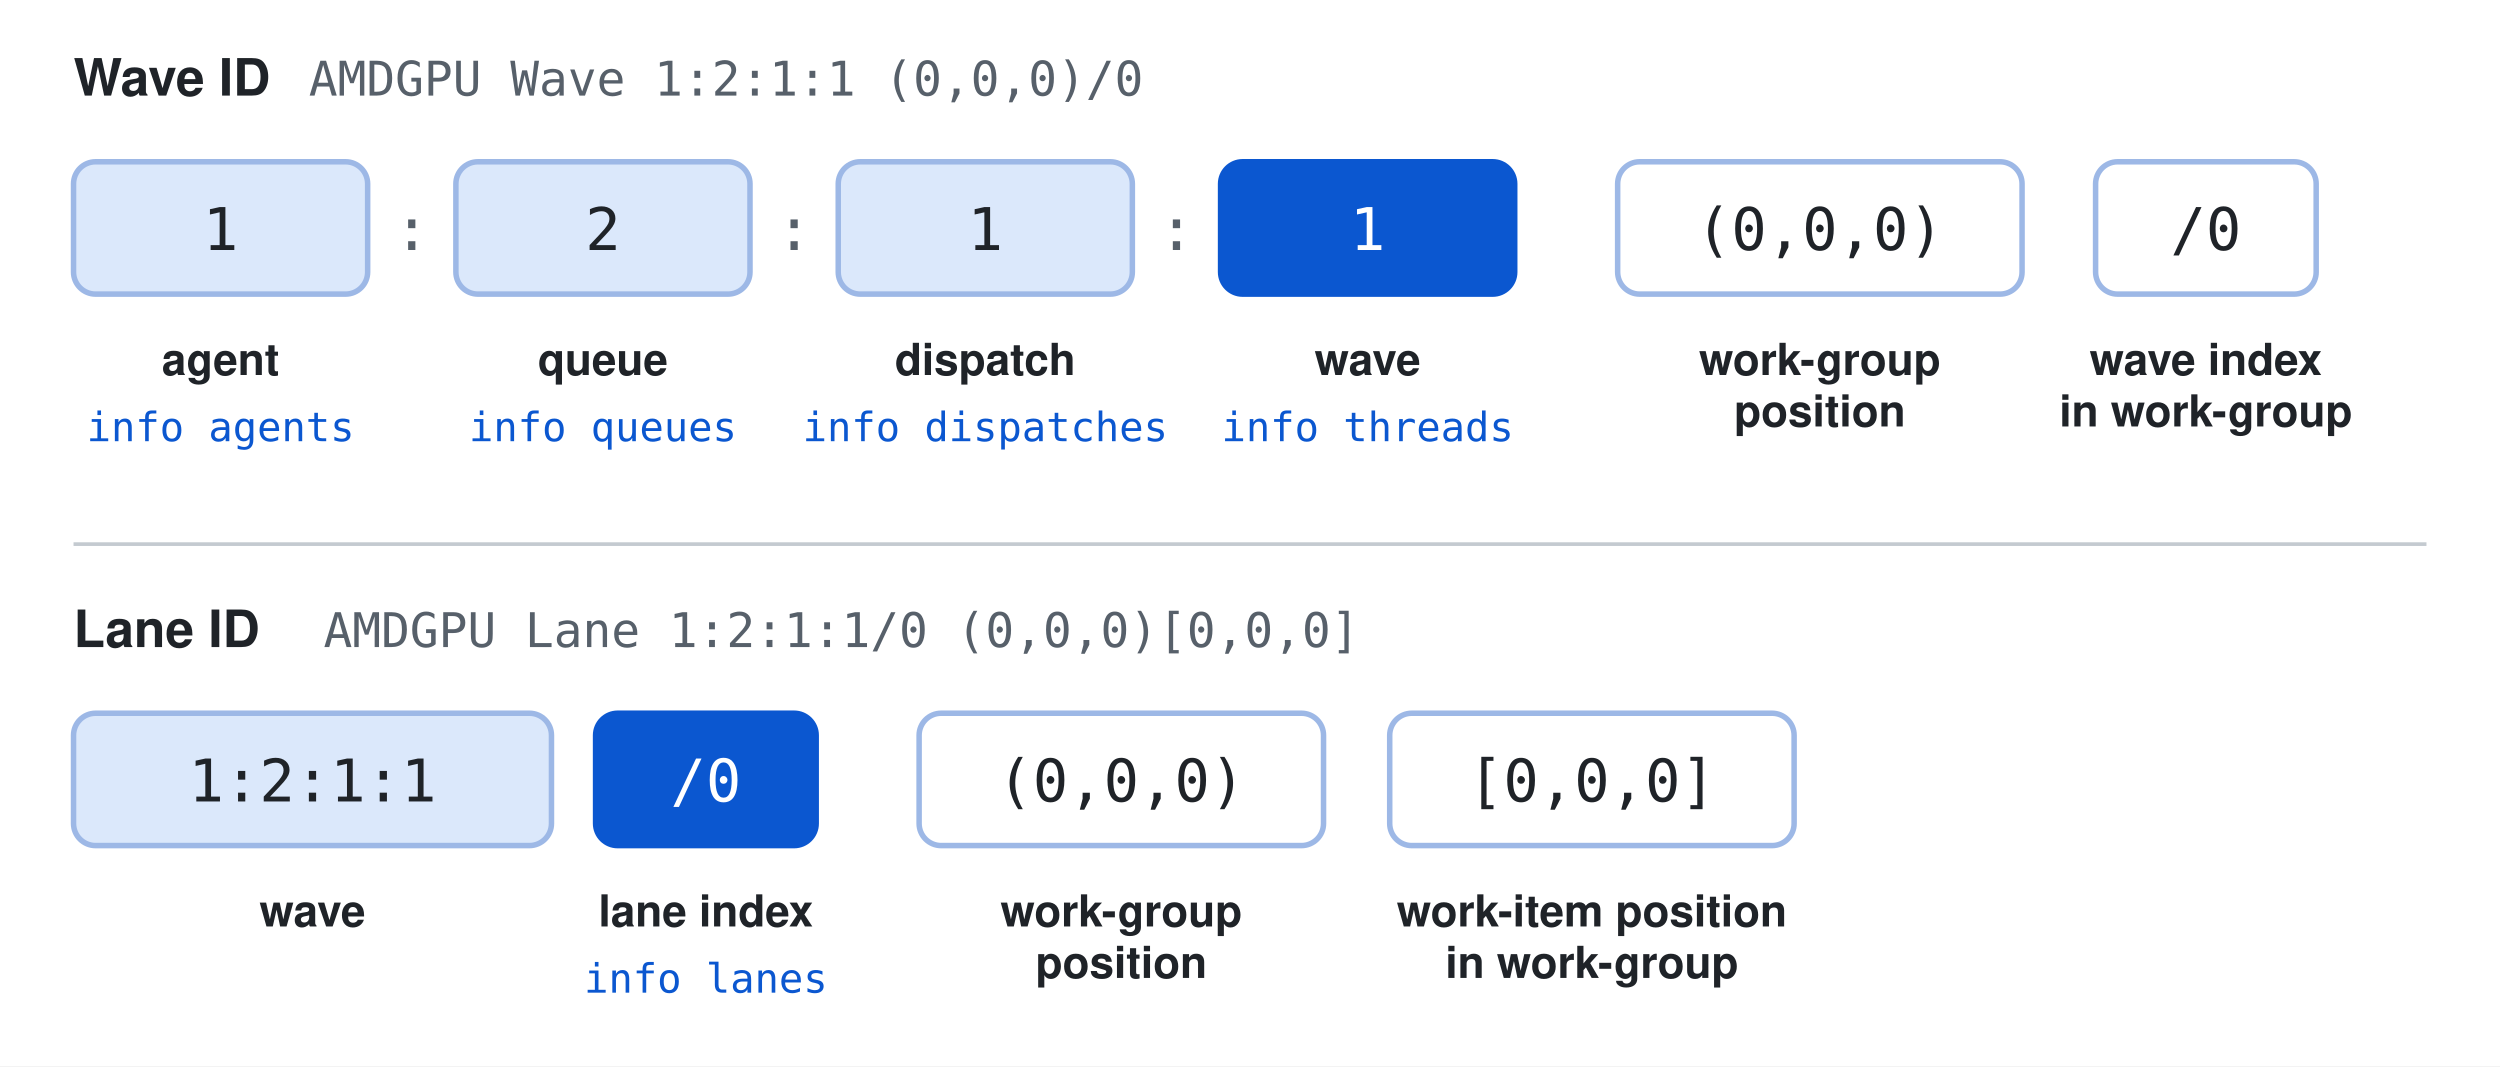
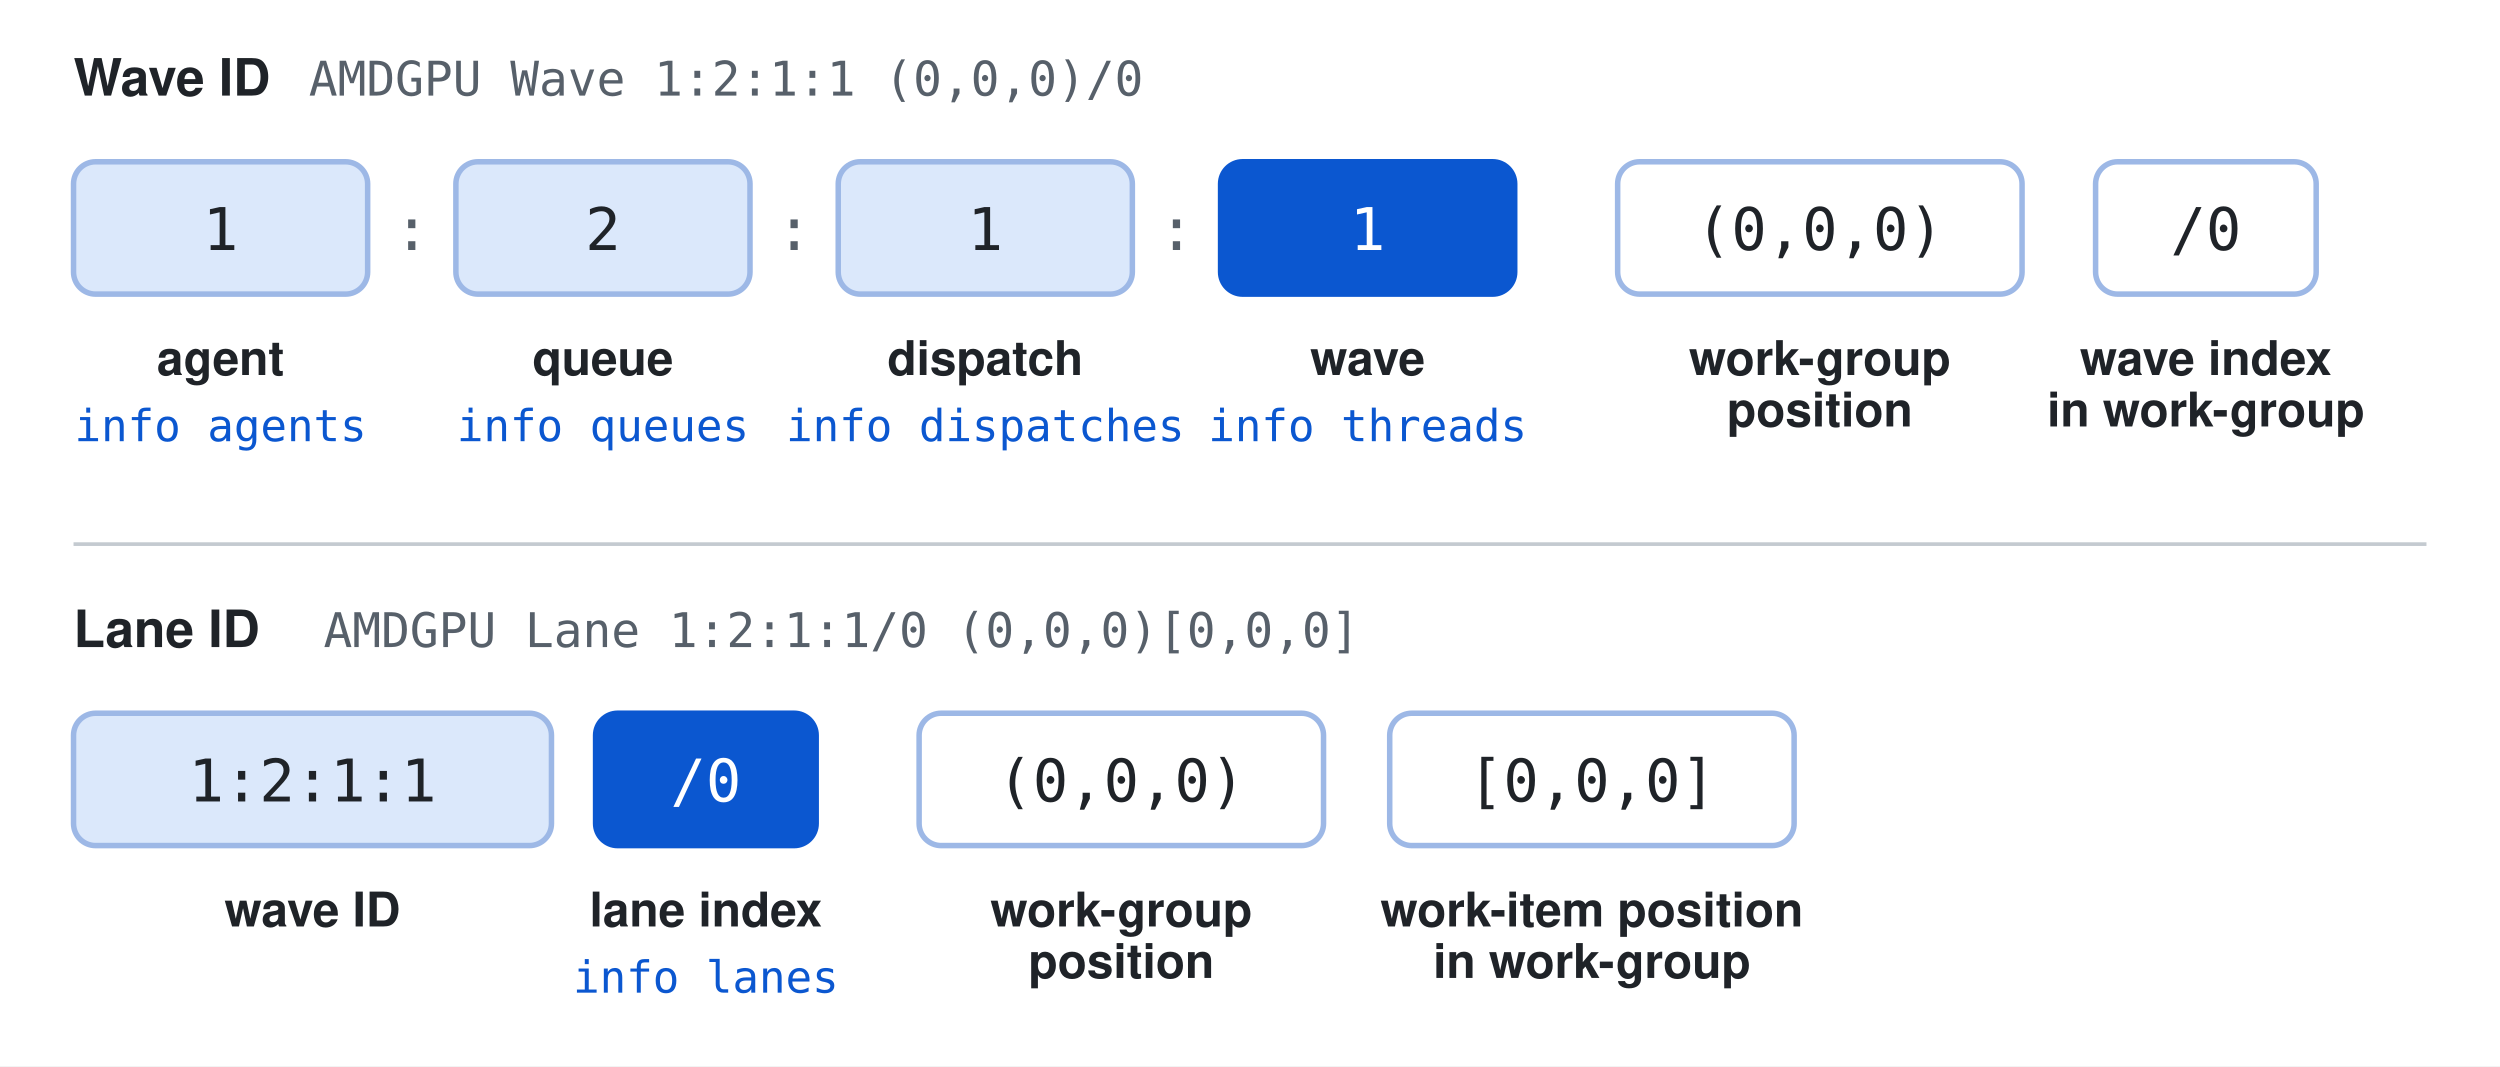
<svg xmlns="http://www.w3.org/2000/svg" viewBox="0 0 680 290" font-family="Helvetica, Arial, sans-serif" role="img" aria-labelledby="t d">
  <rect width="680" height="290" fill="#ffffff" />
  <text x="20" y="26" font-size="14" font-weight="bold" fill="#1f2328">Wave ID</text>
  <text x="84" y="26" font-size="13" font-family="Menlo, Consolas, monospace" fill="#57606a">AMDGPU Wave 1:2:1:1 (0,0,0)/0</text>
  <g stroke-width="1.5">
    <rect x="20" y="44" width="80" height="36" rx="6" fill="#dbe8fb" stroke="#9db8e6" />
    <rect x="124" y="44" width="80" height="36" rx="6" fill="#dbe8fb" stroke="#9db8e6" />
    <rect x="228" y="44" width="80" height="36" rx="6" fill="#dbe8fb" stroke="#9db8e6" />
    <rect x="332" y="44" width="80" height="36" rx="6" fill="#0b57d0" stroke="#0b57d0" />
    <rect x="440" y="44" width="110" height="36" rx="6" fill="#ffffff" stroke="#9db8e6" />
    <rect x="570" y="44" width="60" height="36" rx="6" fill="#ffffff" stroke="#9db8e6" />
  </g>
  <g font-size="16" font-family="Menlo, Consolas, monospace" text-anchor="middle" fill="#1f2328">
    <text x="60" y="68">1</text>
    <text x="164" y="68">2</text>
    <text x="268" y="68">1</text>
    <text x="372" y="68" fill="#ffffff">1</text>
    <text x="112" y="68" fill="#57606a">:</text>
    <text x="216" y="68" fill="#57606a">:</text>
    <text x="320" y="68" fill="#57606a">:</text>
    <text x="495" y="68">(0,0,0)</text>
    <text x="600" y="68">/0</text>
  </g>
-   <g font-size="12" text-anchor="middle" fill="#1f2328">
+   <g font-size="13" text-anchor="middle" fill="#1f2328">
    <text x="60" y="102" font-weight="bold">agent</text>
    <text x="164" y="102" font-weight="bold">queue</text>
    <text x="268" y="102" font-weight="bold">dispatch</text>
    <text x="372" y="102" font-weight="bold">wave</text>
    <text x="495" y="102" font-weight="bold">work-group</text>
    <text x="495" y="116" font-weight="bold">position</text>
    <text x="600" y="102" font-weight="bold">wave index</text>
    <text x="600" y="116" font-weight="bold">in work-group</text>
  </g>
-   <g font-size="11" font-family="Menlo, Consolas, monospace" text-anchor="middle" fill="#0b57d0">
+   <g font-size="12" font-family="Menlo, Consolas, monospace" text-anchor="middle" fill="#0b57d0">
    <text x="60" y="120">info agents</text>
    <text x="164" y="120">info queues</text>
    <text x="268" y="120">info dispatches</text>
    <text x="372" y="120">info threads</text>
  </g>
  <line x1="20" y1="148" x2="660" y2="148" stroke="#c4cad0" stroke-width="1" />
  <text x="20" y="176" font-size="14" font-weight="bold" fill="#1f2328">Lane ID</text>
  <text x="88" y="176" font-size="13" font-family="Menlo, Consolas, monospace" fill="#57606a">AMDGPU Lane 1:2:1:1/0 (0,0,0)[0,0,0]</text>
  <g stroke-width="1.5">
    <rect x="20" y="194" width="130" height="36" rx="6" fill="#dbe8fb" stroke="#9db8e6" />
    <rect x="162" y="194" width="60" height="36" rx="6" fill="#0b57d0" stroke="#0b57d0" />
    <rect x="250" y="194" width="110" height="36" rx="6" fill="#ffffff" stroke="#9db8e6" />
    <rect x="378" y="194" width="110" height="36" rx="6" fill="#ffffff" stroke="#9db8e6" />
  </g>
  <g font-size="16" font-family="Menlo, Consolas, monospace" text-anchor="middle" fill="#1f2328">
    <text x="85" y="218">1:2:1:1</text>
    <text x="192" y="218" fill="#ffffff">/0</text>
    <text x="305" y="218">(0,0,0)</text>
    <text x="433" y="218">[0,0,0]</text>
  </g>
-   <g font-size="12" text-anchor="middle" fill="#1f2328">
-     <text x="85" y="252" font-weight="bold">wave</text>
+   <g font-size="13" text-anchor="middle" fill="#1f2328">
+     <text x="85" y="252" font-weight="bold">wave ID</text>
    <text x="192" y="252" font-weight="bold">lane index</text>
    <text x="305" y="252" font-weight="bold">work-group</text>
    <text x="305" y="266" font-weight="bold">position</text>
    <text x="433" y="252" font-weight="bold">work-item position</text>
    <text x="433" y="266" font-weight="bold">in work-group</text>
  </g>
-   <g font-size="11" font-family="Menlo, Consolas, monospace" text-anchor="middle" fill="#0b57d0">
+   <g font-size="12" font-family="Menlo, Consolas, monospace" text-anchor="middle" fill="#0b57d0">
    <text x="192" y="270">info lanes</text>
  </g>
</svg>
